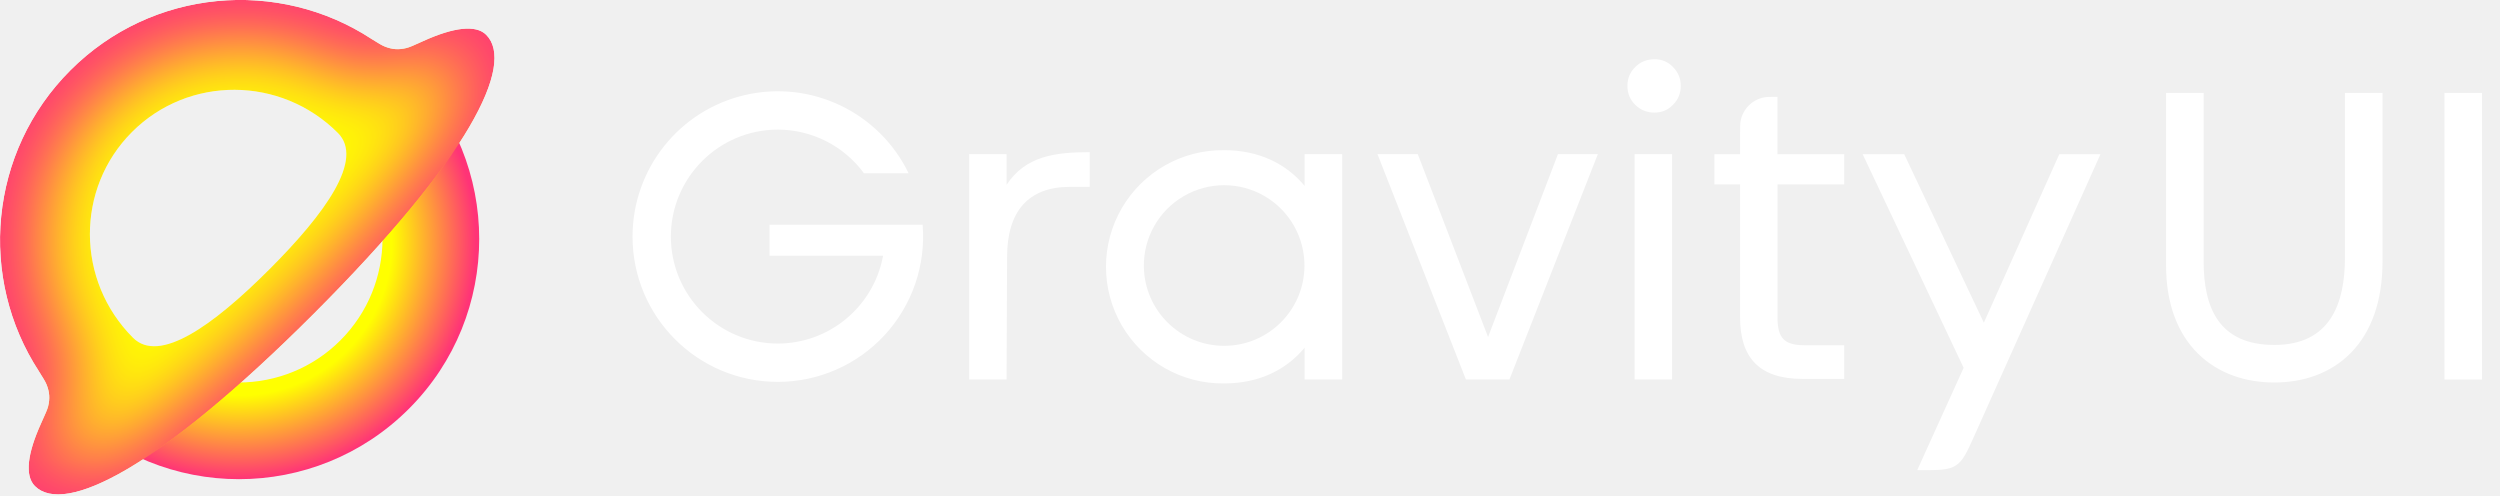
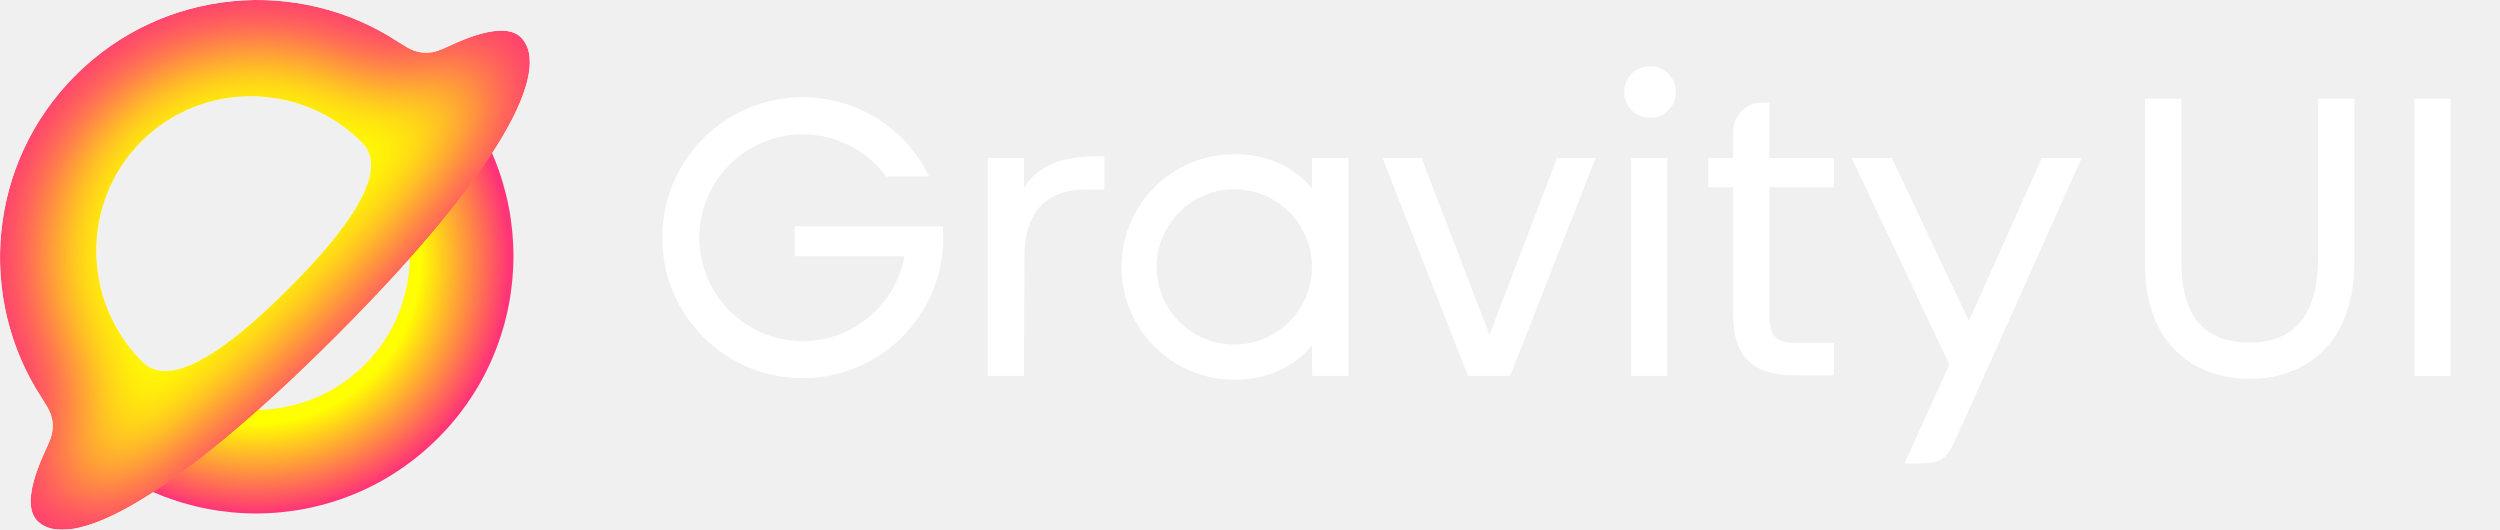
- <svg xmlns="http://www.w3.org/2000/svg" width="121" height="24" fill="none">
+ <svg xmlns="http://www.w3.org/2000/svg" width="151" height="32" fill="none">
  <g clip-path="url(#a)">
-     <path fill="#fff" d="M79.147 5.075c.254.25.565.375.932.375.353 0 .65-.125.89-.375.253-.25.38-.555.38-.916s-.127-.667-.38-.917a1.184 1.184 0 0 0-.89-.375c-.367 0-.678.125-.932.375s-.38.556-.38.917c0 .36.126.666.38.916ZM86.031 15.354V8.926h3.229V7.464H86.03V4.687c-.35 0-.524 0-.669.03a1.435 1.435 0 0 0-1.111 1.113c-.03.144-.03.32-.03.668v.966h-1.244v1.462h1.243v6.428c0 1.938.908 2.985 3.025 2.985h2.015V16.71h-1.908c-.995 0-1.32-.342-1.32-1.357ZM80.927 7.46v10.906h-1.811V7.461h1.81ZM75.405 7.46l-3.383 8.852L68.62 7.46h-1.95l4.279 10.905h2.109l4.278-10.905h-1.93ZM30.615 11.45a7.032 7.032 0 0 1 13.361-3.065h-2.161a5.175 5.175 0 0 0-4.168-2.112 5.182 5.182 0 0 0-5.177 5.178 5.182 5.182 0 0 0 5.177 5.177 5.186 5.186 0 0 0 5.078-4.17l.016-.08h-5.496v-1.501h7.41a7.031 7.031 0 0 1-7.008 7.606 7.031 7.031 0 0 1-7.032-7.032ZM104.838 4.497v8.348c0 1.829.542 3.274 1.536 4.261.991.983 2.324 1.407 3.702 1.407 1.379 0 2.718-.425 3.711-1.44.993-1.017 1.527-2.509 1.527-4.42V4.497h-1.818v7.965c0 2.24-.717 4.233-3.42 4.233s-3.42-1.835-3.42-4.042V4.497h-1.818ZM120.129 4.497V18.37h-1.818V4.497h1.818ZM90.152 7.462l4.888 10.34-2.247 4.954h.16c.903 0 1.354 0 1.71-.23.357-.231.541-.643.91-1.467l6.09-13.597h-1.992l-3.653 8.156-3.855-8.156h-2.01Z" />
-     <path fill="#fff" fill-rule="evenodd" d="M59.25 7.269a5.645 5.645 0 1 0 0 11.289c1.691 0 3.01-.663 3.893-1.73v1.539h1.818V7.46h-1.818v1.538c-.883-1.066-2.202-1.73-3.894-1.73Zm-3.887 5.644a3.887 3.887 0 1 1 7.773 0 3.887 3.887 0 0 1-7.773 0Z" clip-rule="evenodd" />
-     <path fill="#fff" d="M52.743 7.365c-1.693 0-3.109.192-4.025 1.58V7.461h-1.81v10.905h1.81l.025-5.922c0-2.203 1.015-3.4 3.044-3.4h.956V7.365Z" />
-     <path fill="url(#b)" fill-rule="evenodd" d="M19.789 19.787c4.54-4.54 4.54-11.903 0-16.443l-3.265 3.265c2.668 2.77 2.657 7.159-.05 9.865-2.705 2.706-7.094 2.717-9.864.049l-3.264 3.264c4.54 4.54 11.902 4.54 16.443 0Z" clip-rule="evenodd" />
-     <mask id="c" width="24" height="25" x="0" y="-1" maskUnits="userSpaceOnUse" style="mask-type:alpha">
-       <path fill="#F37" fill-rule="evenodd" d="M3.407 3.403c-3.959 3.96-4.466 10.063-1.52 14.572h-.001c.21.333.314.499.375.654.14.36.16.658.07 1.033-.04.162-.14.38-.338.818-.664 1.458-.807 2.543-.303 3.047 1.423 1.423 5.98-.827 13.498-8.344 7.517-7.518 9.767-12.075 8.344-13.498-.504-.504-1.588-.36-3.047.303-.439.2-.658.3-.821.338-.374.09-.669.07-1.027-.068-.155-.06-.32-.163-.647-.368C13.48-1.063 7.37-.56 3.407 3.403Zm9.632 9.631c2.738-2.738 4.585-5.33 3.315-6.6-2.764-2.765-7.225-2.785-9.963-.047-2.738 2.738-2.717 7.198.047 9.962 1.27 1.27 3.863-.576 6.601-3.315Z" clip-rule="evenodd" />
+     <path d="M98.563 6.665c.306.301.681.452 1.124.452.426 0 .784-.15 1.073-.452.307-.302.46-.67.46-1.106a1.49 1.49 0 0 0-.46-1.107A1.427 1.427 0 0 0 99.687 4c-.443 0-.817.15-1.124.452-.307.302-.46.67-.46 1.107 0 .435.153.804.46 1.106zM106.87 19.067v-7.756h3.895V9.547h-3.895v-3.35c-.422 0-.632 0-.807.036a1.732 1.732 0 0 0-1.342 1.342c-.036.175-.036.385-.036.807v1.165h-1.501v1.764h1.501v7.756c0 2.339 1.095 3.602 3.65 3.602h2.43v-1.964h-2.301c-1.201 0-1.594-.412-1.594-1.637zM100.71 9.543v13.16h-2.185V9.542h2.185zM94.047 9.543l-4.082 10.68-4.106-10.68h-2.353l5.162 13.16h2.546l5.162-13.16h-2.329zM40 14.357a8.485 8.485 0 0 1 16.122-3.699h-2.607a6.245 6.245 0 0 0-5.03-2.548 6.254 6.254 0 0 0-6.247 6.248 6.254 6.254 0 0 0 6.247 6.247c3.03 0 5.56-2.168 6.128-5.032l.019-.097H48v-1.811h8.941a8.485 8.485 0 0 1-8.456 9.178A8.485 8.485 0 0 1 40 14.357zM129.564 5.967v10.072c0 2.208.653 3.951 1.854 5.143 1.195 1.187 2.804 1.698 4.466 1.698 1.664 0 3.28-.513 4.479-1.738 1.198-1.227 1.842-3.027 1.842-5.333V5.967h-2.193v9.61c0 2.704-.866 5.11-4.128 5.11-3.261 0-4.127-2.216-4.127-4.878V5.967h-2.193zM148.015 5.967v16.74h-2.194V5.966h2.194zM111.843 9.544l5.897 12.479L115.029 28h.194c1.089 0 1.634 0 2.063-.278.43-.279.653-.776 1.098-1.77l7.349-16.408h-2.404l-4.408 9.843-4.652-9.843h-2.426z" fill="#fff" />
+     <path fill-rule="evenodd" clip-rule="evenodd" d="M74.552 9.311a6.811 6.811 0 1 0 0 13.623c2.042 0 3.633-.8 4.699-2.087v1.856h2.194V9.542H79.25v1.856c-1.066-1.287-2.657-2.087-4.699-2.087zm-4.69 6.811a4.69 4.69 0 1 1 9.38 0 4.69 4.69 0 0 1-9.38 0z" fill="#fff" />
+     <path d="M66.702 9.428c-2.043 0-3.752.23-4.857 1.906v-1.79h-2.186v13.158h2.186l.03-7.146c0-2.658 1.224-4.102 3.673-4.102h1.154V9.428z" fill="#fff" />
+     <path fill-rule="evenodd" clip-rule="evenodd" d="M26.46 26.46c6.07-6.072 6.07-15.916 0-21.987l-4.367 4.366c3.568 3.704 3.553 9.572-.065 13.19-3.618 3.619-9.486 3.634-13.19.066l-4.365 4.364c6.071 6.072 15.915 6.072 21.986 0z" fill="url(#b)" />
+     <mask id="c" style="mask-type:alpha" maskUnits="userSpaceOnUse" x="0" y="0" width="33" height="32">
+       <path fill-rule="evenodd" clip-rule="evenodd" d="M4.554 4.554C-.74 9.847-1.418 18.009 2.52 24.037c.28.446.42.668.5.876.187.481.214.879.093 1.38-.052.218-.185.51-.45 1.094-.888 1.95-1.08 3.4-.406 4.075 1.903 1.903 7.997-1.106 18.049-11.158C30.358 10.253 33.366 4.16 31.463 2.256c-.674-.675-2.124-.483-4.074.405-.587.267-.88.4-1.098.452-.5.12-.895.093-1.374-.091-.207-.08-.427-.218-.864-.492-6.03-3.95-14.201-3.275-19.5 2.024zm12.879 12.878c3.66-3.662 6.13-7.129 4.431-8.827-3.695-3.696-9.66-3.724-13.32-.063-3.662 3.662-3.634 9.626.062 13.321 1.698 1.699 5.165-.77 8.827-4.431z" fill="#F37" />
    </mask>
    <g mask="url(#c)">
-       <path fill="#F37" fill-rule="evenodd" d="M3.407 3.403c-3.959 3.96-4.466 10.063-1.52 14.572h-.001c.21.333.314.499.375.654.14.36.16.658.07 1.033-.04.162-.14.38-.338.818-.664 1.458-.807 2.543-.303 3.047 1.423 1.423 5.98-.827 13.498-8.344 7.517-7.518 9.767-12.075 8.344-13.498-.504-.504-1.588-.36-3.047.303-.439.2-.658.3-.821.338-.374.09-.669.07-1.027-.068-.155-.06-.32-.163-.647-.368C13.48-1.063 7.37-.56 3.407 3.403Zm9.632 9.631c2.738-2.738 4.585-5.33 3.315-6.6-2.764-2.765-7.225-2.785-9.963-.047-2.738 2.738-2.717 7.198.047 9.962 1.27 1.27 3.863-.576 6.601-3.315Z" clip-rule="evenodd" />
+       <path fill-rule="evenodd" clip-rule="evenodd" d="M4.554 4.554C-.74 9.847-1.418 18.009 2.52 24.037c.28.446.42.668.5.876.187.481.214.879.093 1.38-.052.218-.185.51-.45 1.094-.888 1.95-1.08 3.4-.406 4.075 1.903 1.903 7.997-1.106 18.049-11.158C30.358 10.253 33.366 4.16 31.463 2.256c-.674-.675-2.124-.483-4.074.405-.587.267-.88.4-1.098.452-.5.12-.895.093-1.374-.091-.207-.08-.427-.218-.864-.492-6.03-3.95-14.201-3.275-19.5 2.024zm12.879 12.878c3.66-3.662 6.13-7.129 4.431-8.827-3.695-3.696-9.66-3.724-13.32-.063-3.662 3.662-3.634 9.626.062 13.321 1.698 1.699 5.165-.77 8.827-4.431z" fill="#F37" />
      <g filter="url(#d)">
-         <path fill="#FF0" d="M3.656 16.895c-2.42-3.71-2.004-8.732 1.25-11.99a9.55 9.55 0 0 1 11.988-1.243c.266.167.402.252.528.3.295.114.537.13.844.057.135-.032.315-.114.676-.278 1.198-.546 2.88-1.72 3.47-1.129.906.908-1.822 5.624-8 11.81-6.178 6.185-10.89 9.091-11.796 8.184-.59-.59.582-2.45 1.128-3.65.163-.36.245-.54.277-.673a1.313 1.313 0 0 0-.057-.85c-.05-.128-.136-.264-.308-.538Z" />
+         <path d="M4.885 22.594C1.65 17.634 2.206 10.92 6.557 6.564 10.912 2.202 17.63 1.647 22.586 4.9c.357.224.537.337.707.403a1.75 1.75 0 0 0 1.128.075c.18-.043.42-.153.903-.372 1.603-.73 3.85-2.299 4.64-1.51 1.212 1.214-2.435 7.521-10.696 15.792-8.261 8.27-14.561 12.156-15.773 10.943-.789-.79.778-3.276 1.507-4.88.219-.481.328-.722.371-.9.099-.413.077-.74-.077-1.136-.066-.172-.181-.354-.411-.72z" fill="#FF0" />
      </g>
    </g>
  </g>
  <defs>
-     <radialGradient id="b" cx="0" cy="0" r="1" gradientTransform="rotate(45 -8.37 19.788) scale(11.4732)" gradientUnits="userSpaceOnUse">
+     <radialGradient id="b" cx="0" cy="0" r="1" gradientUnits="userSpaceOnUse" gradientTransform="rotate(45 -11.194 26.46) scale(15.3414)">
      <stop offset=".646" stop-color="#FF0" />
      <stop offset="1" stop-color="#F37" />
    </radialGradient>
    <clipPath id="a">
-       <path fill="#fff" d="M0 0h120.192v24H0z" />
+       <path fill="#fff" d="M0 0h149v32H0z" />
    </clipPath>
-     <filter id="d" width="27.778" height="27.969" x="-1.544" y="-1.548" color-interpolation-filters="sRGB" filterUnits="userSpaceOnUse">
+     <filter id="d" x="-2.068" y="-2.066" width="37.142" height="37.398" filterUnits="userSpaceOnUse" color-interpolation-filters="sRGB">
      <feFlood flood-opacity="0" result="BackgroundImageFix" />
      <feBlend in="SourceGraphic" in2="BackgroundImageFix" result="shape" />
-       <feGaussianBlur result="effect1_foregroundBlur_632_28741" stdDeviation="1.826" />
+       <feGaussianBlur stdDeviation="2.441" result="effect1_foregroundBlur_977_118400" />
    </filter>
  </defs>
</svg>
